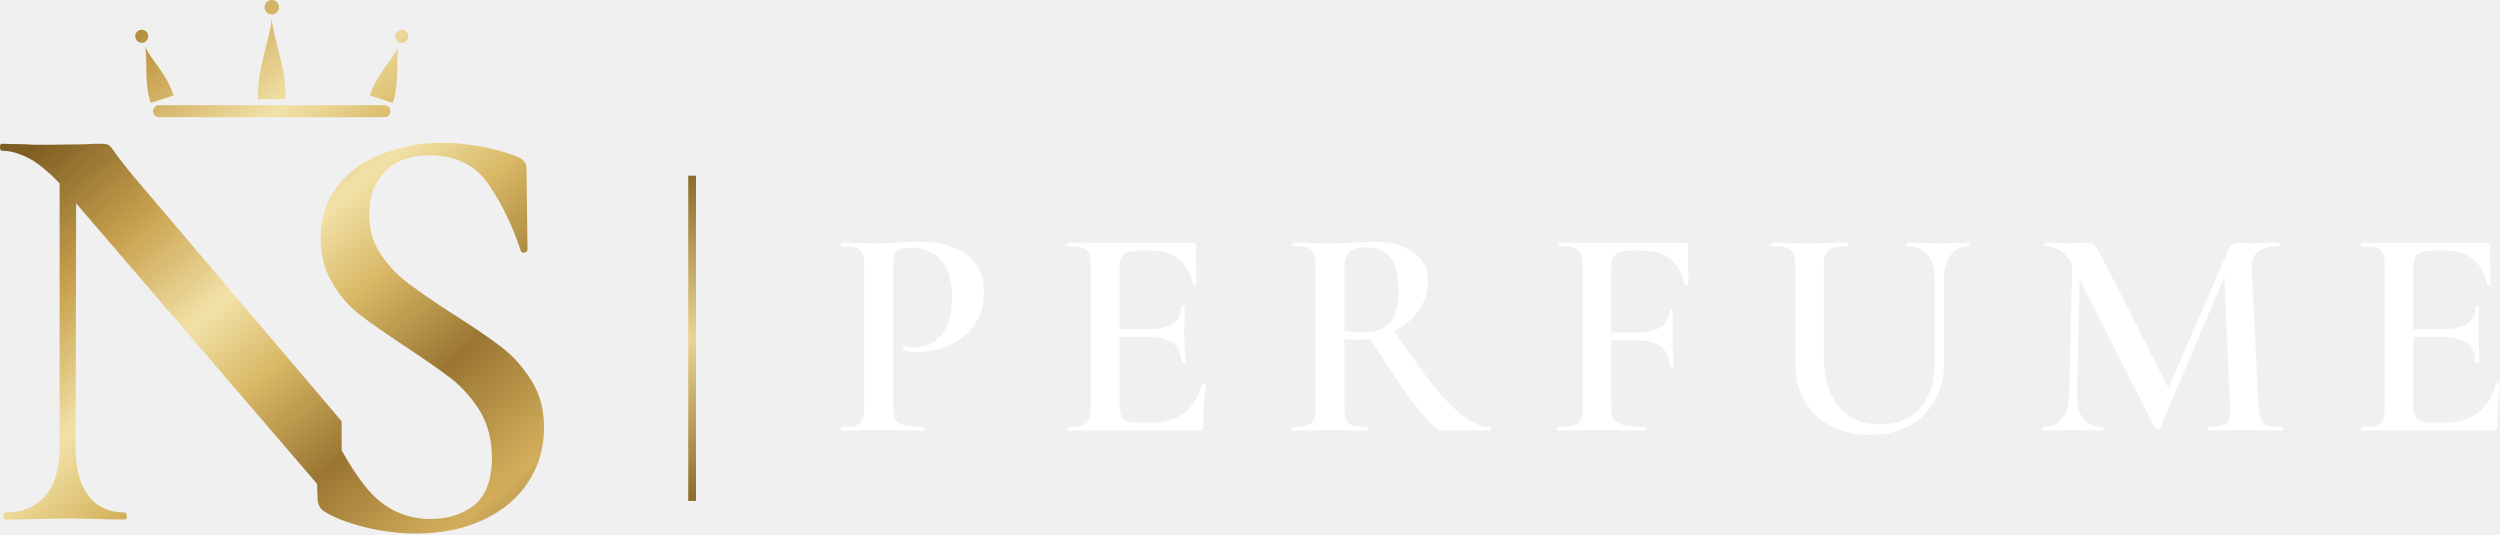
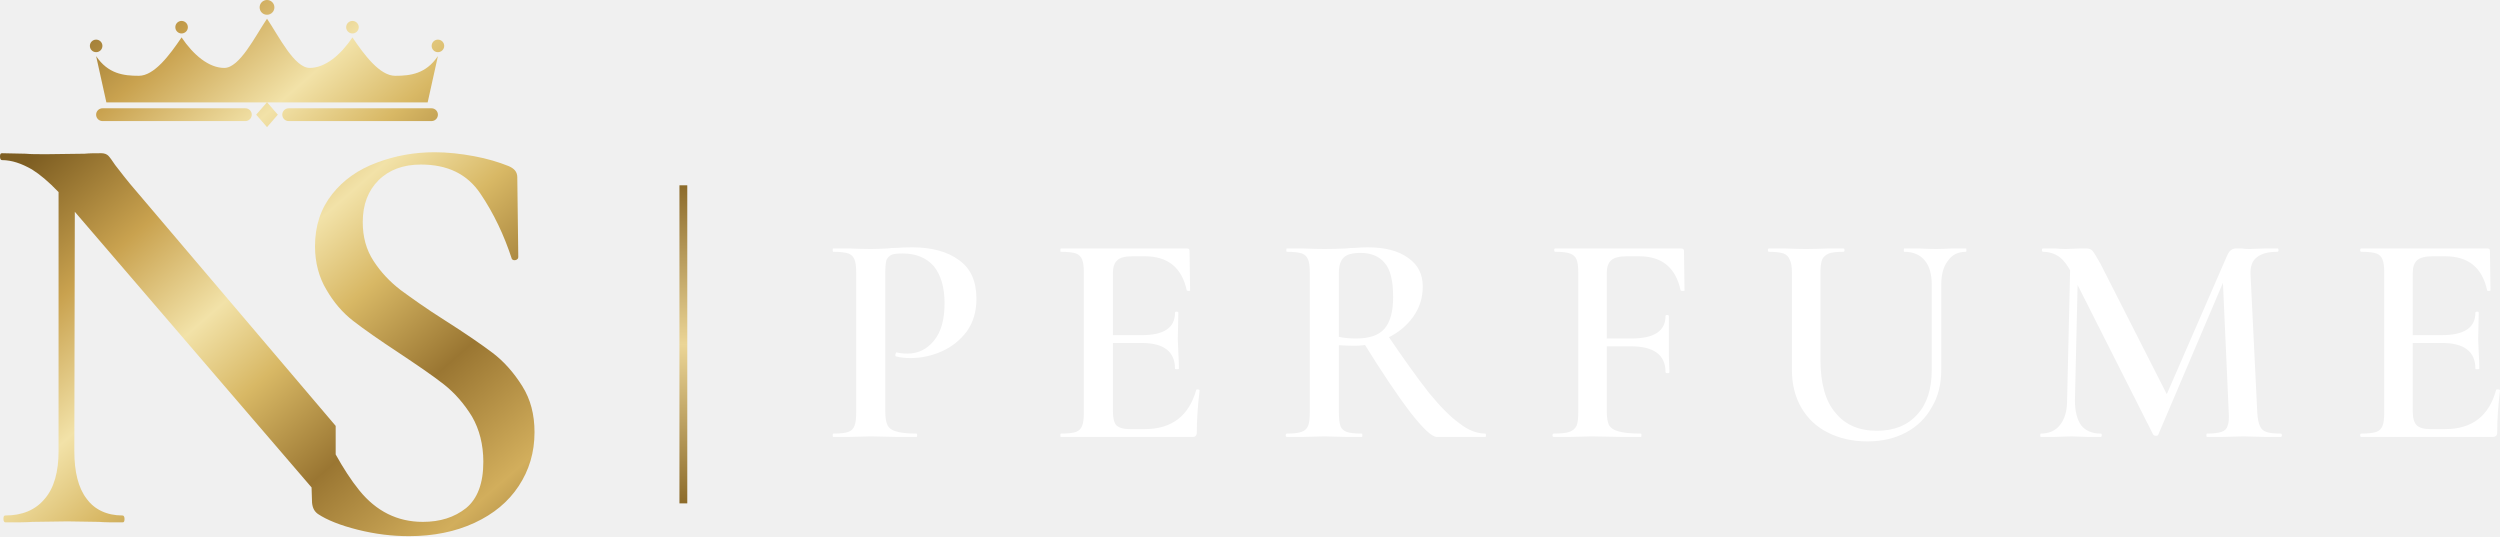
- <svg xmlns="http://www.w3.org/2000/svg" viewBox="0 0 449.15 96" width="449.15" height="96" role="img" aria-label="NS Perfume">
+ <svg xmlns="http://www.w3.org/2000/svg" viewBox="0 0 446.98 96" width="446.98" height="96" role="img" aria-label="NS Perfume">
  <defs>
    <linearGradient id="nsGold" gradientUnits="userSpaceOnUse" x1="8" y1="0" x2="100" y2="106">
      <stop offset="0" stop-color="#7E5E22" />
      <stop offset="0.18" stop-color="#C9A24F" />
      <stop offset="0.34" stop-color="#F2E2A8" />
      <stop offset="0.46" stop-color="#D8B865" />
      <stop offset="0.62" stop-color="#9A7632" />
      <stop offset="0.8" stop-color="#D2AE5C" />
      <stop offset="1" stop-color="#735420" />
    </linearGradient>
-     <linearGradient id="nsGoldRule" gradientUnits="userSpaceOnUse" x1="0" y1="31.56" x2="0" y2="90">
+     <linearGradient id="nsGoldRule" gradientUnits="userSpaceOnUse" x1="0" y1="33.13" x2="0" y2="90">
      <stop offset="0" stop-color="#8C6B2A" />
      <stop offset="0.5" stop-color="#EBD596" />
      <stop offset="1" stop-color="#8C6B2A" />
    </linearGradient>
  </defs>
-   <g transform="translate(0 0) scale(0.9)" fill="url(#nsGold)">
-     <path d="M51.45 19.8C51.45 13.08 53.8 8.28 54.25 3.8C54.7 8.28 57.05 13.08 57.05 19.8ZM30.09 20.54C28.67 16.15 29.56 12.39 28.98 9.34C30.29 12.15 33.23 14.66 34.66 19.06ZM73.84 19.06C75.27 14.66 78.21 12.15 79.52 9.34C78.94 12.39 79.83 16.15 78.41 20.54ZM31.75 21L76.75 21C77.41 21 77.95 21.54 77.95 22.2C77.95 22.86 77.41 23.4 76.75 23.4L31.75 23.4C31.09 23.4 30.55 22.86 30.55 22.2C30.55 21.54 31.09 21 31.75 21ZM54.25 0C55.05 0 55.7 0.65 55.7 1.45C55.7 2.25 55.05 2.9 54.25 2.9C53.45 2.9 52.8 2.25 52.8 1.45C52.8 0.65 53.45 0 54.25 0ZM28.3 5.94C29.02 5.94 29.6 6.52 29.6 7.24C29.6 7.96 29.02 8.55 28.3 8.55C27.58 8.55 26.99 7.96 26.99 7.24C26.99 6.52 27.58 5.94 28.3 5.94ZM80.2 5.94C80.92 5.94 81.51 6.52 81.51 7.24C81.51 7.96 80.92 8.55 80.2 8.55C79.48 8.55 78.9 7.96 78.9 7.24C78.9 6.52 79.48 5.94 80.2 5.94Z" />
-     <path transform="translate(0 28.4)" d="M15.1,60.8c0,4.2 0.8,7.5 2.5,9.7c1.6,2.2 4.1,3.4 7.3,3.4c0.2,0 0.4,0.2 0.4,0.7c0,0.5 -0.1,0.7 -0.4,0.7c-2.1,0 -3.7,0 -4.8,-0.1l-6.4,-0.1l-7.1,0.1c-1.3,0.1 -3.1,0.1 -5.5,0.1c-0.2,0 -0.4,-0.2 -0.4,-0.7c0,-0.5 0.1,-0.7 0.4,-0.7c3.4,0 6.1,-1.1 8,-3.4c1.9,-2.2 2.8,-5.5 2.8,-9.7v-52.6c-2,-2.1 -3.8,-3.6 -5.4,-4.6c-2.1,-1.2 -4.1,-1.9 -6.1,-1.9c-0.2,0 -0.4,-0.2 -0.4,-0.7c0,-0.5 0.1,-0.7 0.4,-0.7l4.8,0.1c1,0.1 2.4,0.1 4.3,0.1l7.7,-0.1c1,-0.1 2.1,-0.1 3.4,-0.1c0.6,0 1.1,0.2 1.4,0.5c0.3,0.3 0.8,1 1.4,1.9c1.4,1.8 2.4,3.1 3,3.8l41.8,49.2v5.8c1.5,2.7 3.1,5.2 4.8,7.3c3.4,4.2 7.7,6.4 12.9,6.4c3.5,0 6.4,-0.9 8.8,-2.8c2.3,-1.9 3.5,-5 3.5,-9.4c0,-3.5 -0.8,-6.6 -2.3,-9.2c-1.6,-2.6 -3.5,-4.8 -5.8,-6.6c-2.3,-1.8 -5.4,-3.9 -9.3,-6.5c-3.8,-2.5 -6.8,-4.6 -9,-6.3c-2.2,-1.7 -4,-3.8 -5.5,-6.4c-1.5,-2.5 -2.3,-5.5 -2.3,-8.8c0,-4.2 1.2,-7.7 3.5,-10.6c2.3,-2.9 5.3,-5 9.1,-6.4c3.7,-1.4 7.6,-2.1 11.7,-2.1c2.6,0 5.3,0.3 8,0.8c2.7,0.5 5,1.2 7,2c1.2,0.5 1.8,1.2 1.8,2.3l0.2,16.2c0,0.3 -0.2,0.5 -0.5,0.6c-0.4,0.1 -0.6,0 -0.8,-0.2c-1.6,-4.9 -3.7,-9.3 -6.4,-13.3c-2.7,-4 -6.7,-5.9 -12.1,-5.9c-3.6,0 -6.5,1.1 -8.6,3.2c-2.1,2.1 -3.2,4.9 -3.2,8.5c0,3 0.7,5.6 2.2,7.9c1.5,2.3 3.3,4.2 5.5,5.9c2.2,1.6 5.1,3.7 8.9,6.1c4.1,2.6 7.3,4.8 9.7,6.6c2.4,1.8 4.4,4.1 6.1,6.8c1.7,2.7 2.5,5.8 2.5,9.4c0,4.1 -1.1,7.7 -3.2,10.9c-2.1,3.2 -5.1,5.7 -9,7.5c-3.9,1.8 -8.3,2.7 -13.3,2.7c-3.4,0 -6.8,-0.4 -10.4,-1.3c-3.6,-0.9 -6.3,-2 -8.1,-3.2c-0.7,-0.5 -1.1,-1.2 -1.2,-2.3l-0.1,-3.1l-48.1,-56z" />
+   <g transform="translate(0 0) scale(0.88)" fill="url(#nsGold)">
+     <path d="M21.61 20.8L19.53 11.4C21.96 15 25.09 15.4 28.21 15.4C31.33 15.4 34.46 11.2 36.89 7.6C39.32 11.2 42.45 13.8 45.57 13.8C48.69 13.8 51.82 7.4 54.25 3.8C56.68 7.4 59.81 13.8 62.93 13.8C66.05 13.8 69.18 11.2 71.61 7.6C74.04 11.2 77.17 15.4 80.29 15.4C83.41 15.4 86.54 15 88.97 11.4L86.89 20.8ZM20.83 22L49.85 22C50.57 22 51.15 22.58 51.15 23.3C51.15 24.02 50.57 24.6 49.85 24.6L20.83 24.6C20.11 24.6 19.53 24.02 19.53 23.3C19.53 22.58 20.11 22 20.83 22ZM58.65 22L87.67 22C88.39 22 88.97 22.58 88.97 23.3C88.97 24.02 88.39 24.6 87.67 24.6L58.65 24.6C57.93 24.6 57.35 24.02 57.35 23.3C57.35 22.58 57.93 22 58.65 22ZM54.25 20.77L56.45 23.3L54.25 25.83L52.05 23.3ZM19.53 8.05C20.23 8.05 20.81 8.62 20.81 9.32C20.81 10.03 20.23 10.6 19.53 10.6C18.83 10.6 18.26 10.03 18.26 9.32C18.26 8.62 18.83 8.05 19.53 8.05ZM36.89 4.25C37.59 4.25 38.17 4.82 38.17 5.53C38.17 6.23 37.59 6.8 36.89 6.8C36.19 6.8 35.62 6.23 35.62 5.53C35.62 4.82 36.19 4.25 36.89 4.25ZM54.25 0C55.08 0 55.75 0.67 55.75 1.5C55.75 2.33 55.08 3 54.25 3C53.42 3 52.75 2.33 52.75 1.5C52.75 0.67 53.42 0 54.25 0ZM71.61 4.25C72.31 4.25 72.89 4.82 72.89 5.53C72.89 6.23 72.31 6.8 71.61 6.8C70.91 6.8 70.33 6.23 70.33 5.53C70.33 4.82 70.91 4.25 71.61 4.25ZM88.97 8.05C89.67 8.05 90.25 8.62 90.25 9.32C90.25 10.03 89.67 10.6 88.97 10.6C88.27 10.6 87.7 10.03 87.7 9.32C87.7 8.62 88.27 8.05 88.97 8.05Z" />
+     <path transform="translate(0 30.83)" d="M15.1,60.8c0,4.2 0.8,7.5 2.5,9.7c1.6,2.2 4.1,3.4 7.3,3.4c0.2,0 0.4,0.2 0.4,0.7c0,0.5 -0.1,0.7 -0.4,0.7c-2.1,0 -3.7,0 -4.8,-0.1l-6.4,-0.1l-7.1,0.1c-1.3,0.1 -3.1,0.1 -5.5,0.1c-0.2,0 -0.4,-0.2 -0.4,-0.7c0,-0.5 0.1,-0.7 0.4,-0.7c3.4,0 6.1,-1.1 8,-3.4c1.9,-2.2 2.8,-5.5 2.8,-9.7v-52.6c-2,-2.1 -3.8,-3.6 -5.4,-4.6c-2.1,-1.2 -4.1,-1.9 -6.1,-1.9c-0.2,0 -0.4,-0.2 -0.4,-0.7c0,-0.5 0.1,-0.7 0.4,-0.7l4.8,0.1c1,0.1 2.4,0.1 4.3,0.1l7.7,-0.1c1,-0.1 2.1,-0.1 3.4,-0.1c0.6,0 1.1,0.2 1.4,0.5c0.3,0.3 0.8,1 1.4,1.9c1.4,1.8 2.4,3.1 3,3.8l41.8,49.2v5.8c1.5,2.7 3.1,5.2 4.8,7.3c3.4,4.2 7.7,6.4 12.9,6.4c3.5,0 6.4,-0.9 8.8,-2.8c2.3,-1.9 3.5,-5 3.5,-9.4c0,-3.5 -0.8,-6.6 -2.3,-9.2c-1.6,-2.6 -3.5,-4.8 -5.8,-6.6c-2.3,-1.8 -5.4,-3.9 -9.3,-6.5c-3.8,-2.5 -6.8,-4.6 -9,-6.3c-2.2,-1.7 -4,-3.8 -5.5,-6.4c-1.5,-2.5 -2.3,-5.5 -2.3,-8.8c0,-4.2 1.2,-7.7 3.5,-10.6c2.3,-2.9 5.3,-5 9.1,-6.4c3.7,-1.4 7.6,-2.1 11.7,-2.1c2.6,0 5.3,0.3 8,0.8c2.7,0.5 5,1.2 7,2c1.2,0.5 1.8,1.2 1.8,2.3l0.2,16.2c0,0.3 -0.2,0.5 -0.5,0.6c-0.4,0.1 -0.6,0 -0.8,-0.2c-1.6,-4.9 -3.7,-9.3 -6.4,-13.3c-2.7,-4 -6.7,-5.9 -12.1,-5.9c-3.6,0 -6.5,1.1 -8.6,3.2c-2.1,2.1 -3.2,4.9 -3.2,8.5c0,3 0.7,5.6 2.2,7.9c1.5,2.3 3.3,4.2 5.5,5.9c2.2,1.6 5.1,3.7 8.9,6.1c4.1,2.6 7.3,4.8 9.7,6.6c2.4,1.8 4.4,4.1 6.1,6.8c1.7,2.7 2.5,5.8 2.5,9.4c0,4.1 -1.1,7.7 -3.2,10.9c-2.1,3.2 -5.1,5.7 -9,7.5c-3.9,1.8 -8.3,2.7 -13.3,2.7c-3.4,0 -6.8,-0.4 -10.4,-1.3c-3.6,-0.9 -6.3,-2 -8.1,-3.2c-0.7,-0.5 -1.1,-1.2 -1.2,-2.3l-0.1,-3.1l-48.1,-56z" />
  </g>
-   <rect x="123.65" y="31.56" width="1.4" height="58.44" fill="url(#nsGoldRule)" />
-   <path d="M160.45 72.73Q160.45 74.43 160.85 75.23Q161.25 76.03 162.35 76.33Q163.55 76.73 166.05 76.73L166.05 76.73Q166.15 76.73 166.15 77.03Q166.15 77.33 166.05 77.33L166.05 77.33Q163.85 77.33 162.55 77.33L162.55 77.33L157.85 77.23L153.95 77.33Q152.95 77.33 151.15 77.33L151.15 77.33Q151.05 77.33 151.05 77.03Q151.05 76.73 151.15 76.73L151.15 76.73Q153.05 76.73 153.85 76.43Q154.65 76.13 154.95 75.33Q155.25 74.63 155.25 72.93L155.25 72.93L155.25 47.93Q155.25 46.33 154.95 45.63Q154.65 44.83 153.85 44.53Q152.95 44.23 151.15 44.23L151.15 44.23Q151.05 44.23 151.05 43.93Q151.05 43.63 151.15 43.63L151.15 43.63L153.95 43.63Q156.35 43.73 157.85 43.73L157.85 43.73Q159.05 43.73 160.85 43.63L160.85 43.63Q161.45 43.53 162.55 43.53Q163.65 43.43 165.25 43.43L165.25 43.43Q170.55 43.43 173.65 45.73Q176.75 47.93 176.75 52.63L176.75 52.63Q176.75 56.03 175.05 58.43Q173.25 60.83 170.55 62.03Q167.85 63.23 164.95 63.23L164.95 63.23Q163.45 63.23 162.35 62.93L162.35 62.93Q162.25 62.93 162.25 62.63L162.25 62.63Q162.25 62.53 162.35 62.33Q162.45 62.13 162.55 62.23L162.55 62.23Q163.35 62.43 164.45 62.43L164.45 62.43Q167.25 62.43 169.15 60.13Q171.05 57.83 171.05 53.43L171.05 53.43Q171.05 49.23 169.15 46.83Q167.15 44.53 163.55 44.53L163.55 44.53Q162.25 44.53 161.65 44.73Q160.95 45.03 160.65 45.73Q160.45 46.53 160.45 48.03L160.45 48.03L160.45 72.73ZM191.85 77.33Q191.75 77.33 191.75 77.03Q191.75 76.73 191.85 76.73L191.85 76.73Q193.75 76.73 194.55 76.43Q195.35 76.13 195.65 75.33Q195.95 74.63 195.95 72.93L195.95 72.93L195.95 47.93Q195.95 46.33 195.65 45.63Q195.35 44.83 194.55 44.53Q193.65 44.23 191.85 44.23L191.85 44.23Q191.75 44.23 191.75 43.93Q191.75 43.63 191.85 43.63L191.85 43.63L214.35 43.63Q214.85 43.63 214.85 44.03L214.85 44.03L214.95 51.13Q214.95 51.23 214.75 51.23Q214.45 51.23 214.35 51.13L214.35 51.13Q213.05 45.03 206.85 45.03L206.85 45.03L204.65 45.03Q202.65 45.03 201.95 45.73Q201.15 46.43 201.15 48.03L201.15 48.03L201.15 72.73Q201.15 74.53 201.75 75.23Q202.45 75.93 204.15 75.93L204.15 75.93L206.85 75.93Q214.05 75.93 216.05 68.93L216.05 68.93Q216.05 68.83 216.25 68.83L216.25 68.83Q216.65 68.83 216.65 69.03L216.65 69.03Q216.15 73.13 216.15 76.53L216.15 76.53Q216.15 76.93 215.95 77.13Q215.85 77.33 215.35 77.33L215.35 77.33L191.85 77.33ZM212.25 65.13Q212.25 60.53 206.25 60.53L206.25 60.53L198.65 60.53L198.65 59.13L206.35 59.13Q212.25 59.13 212.25 55.13L212.25 55.13Q212.25 54.93 212.55 54.93Q212.85 54.93 212.85 55.13L212.85 55.13L212.75 59.83L212.85 62.33Q212.95 64.03 212.95 65.13L212.95 65.13Q212.95 65.23 212.65 65.23Q212.25 65.23 212.25 65.13L212.25 65.13ZM259.05 77.33Q257.75 77.33 254.25 72.83Q250.75 68.23 245.75 60.13L245.75 60.13L250.05 58.83Q254.65 65.63 257.65 69.43Q260.75 73.23 263.15 74.93Q265.45 76.73 267.75 76.73L267.75 76.73Q267.85 76.73 267.85 77.03Q267.85 77.33 267.75 77.33L267.75 77.33L259.05 77.33ZM246.75 43.43Q251.35 43.43 253.95 45.33Q256.55 47.13 256.55 50.43L256.55 50.43Q256.55 53.43 254.85 55.83Q253.15 58.23 250.25 59.63Q247.45 61.03 244.35 61.03L244.35 61.03Q243.15 61.03 241.55 60.93L241.55 60.93L241.55 72.93Q241.55 74.63 241.85 75.43Q242.15 76.13 242.95 76.43Q243.75 76.73 245.65 76.73L245.65 76.73Q245.75 76.73 245.75 77.03Q245.75 77.33 245.65 77.33L245.65 77.33Q243.85 77.33 242.85 77.33L242.85 77.33L238.95 77.23L235.05 77.33Q234.05 77.33 232.25 77.33L232.25 77.33Q232.05 77.33 232.05 77.03Q232.05 76.73 232.25 76.73L232.25 76.73Q234.05 76.73 234.85 76.43Q235.75 76.13 236.05 75.33Q236.35 74.63 236.35 72.93L236.35 72.93L236.35 47.93Q236.35 46.33 236.05 45.63Q235.75 44.83 234.95 44.53Q234.05 44.23 232.25 44.23L232.25 44.23Q232.15 44.23 232.15 43.93Q232.15 43.63 232.25 43.63L232.25 43.63L235.05 43.63Q237.45 43.73 238.95 43.73L238.95 43.73Q240.75 43.73 242.85 43.63L242.85 43.63Q243.55 43.53 244.55 43.53Q245.55 43.43 246.75 43.43L246.75 43.43ZM251.25 52.33Q251.25 47.93 249.75 46.23Q248.25 44.43 245.45 44.43L245.45 44.43Q243.25 44.43 242.45 45.23Q241.55 46.03 241.55 48.03L241.55 48.03L241.55 59.43Q242.85 59.73 244.65 59.73L244.65 59.73Q248.25 59.73 249.75 57.93Q251.25 56.13 251.25 52.33L251.25 52.33ZM279.95 77.33Q279.75 77.33 279.75 77.03Q279.75 76.73 279.95 76.73L279.95 76.73Q281.95 76.73 282.75 76.43Q283.65 76.13 284.05 75.33Q284.35 74.63 284.35 72.93L284.35 72.93L284.35 47.93Q284.35 46.33 284.05 45.63Q283.75 44.83 282.85 44.53Q282.05 44.23 280.25 44.23L280.25 44.23Q280.05 44.23 280.05 43.93Q280.05 43.63 280.25 43.63L280.25 43.63L302.65 43.63Q303.25 43.63 303.25 44.03L303.25 44.03L303.35 51.13Q303.35 51.23 303.05 51.23Q302.75 51.23 302.65 51.13L302.65 51.13Q301.35 45.03 295.25 45.03L295.25 45.03L293.05 45.03Q291.05 45.03 290.25 45.73Q289.45 46.43 289.45 48.03L289.45 48.03L289.45 72.73Q289.45 74.43 289.85 75.23Q290.35 76.03 291.55 76.33Q292.85 76.73 295.55 76.73L295.55 76.73Q295.65 76.73 295.65 77.03Q295.65 77.33 295.55 77.33L295.55 77.33Q293.25 77.33 292.05 77.33L292.05 77.33L286.75 77.23L282.85 77.33Q281.75 77.33 279.95 77.33L279.95 77.33ZM299.95 65.73Q299.95 61.13 293.75 61.13L293.75 61.13L287.05 61.13L287.05 59.73L293.85 59.73Q299.95 59.73 299.95 55.73L299.95 55.73Q299.95 55.53 300.25 55.53Q300.55 55.53 300.55 55.73L300.55 55.73L300.55 60.43Q300.55 62.13 300.55 62.93L300.55 62.93L300.65 65.73Q300.65 65.93 300.35 65.93Q299.95 65.93 299.95 65.73L299.95 65.73ZM347.55 50.13Q347.55 47.33 346.35 45.83Q345.05 44.23 342.65 44.23L342.65 44.23Q342.55 44.23 342.55 43.93Q342.55 43.63 342.65 43.63L342.65 43.63L345.15 43.63Q347.15 43.73 348.35 43.73L348.35 43.73Q349.35 43.73 351.25 43.63L351.25 43.63L353.65 43.63Q353.75 43.63 353.75 43.93Q353.75 44.23 353.65 44.23L353.65 44.23Q351.55 44.23 350.45 45.83Q349.25 47.33 349.25 50.13L349.25 50.13L349.25 65.33Q349.25 69.23 347.55 72.03Q345.95 74.93 342.95 76.53Q339.95 78.13 336.05 78.13L336.05 78.13Q332.05 78.13 328.95 76.53Q325.95 75.03 324.25 72.13Q322.55 69.23 322.55 65.33L322.55 65.33L322.55 47.93Q322.55 46.33 322.15 45.63Q321.85 44.83 321.05 44.53Q320.15 44.23 318.45 44.23L318.45 44.23Q318.25 44.23 318.25 43.93Q318.25 43.63 318.45 43.63L318.45 43.63L321.25 43.63Q323.55 43.73 325.05 43.73L325.05 43.73Q326.65 43.73 329.05 43.63L329.05 43.63L331.75 43.63Q331.95 43.63 331.95 43.93Q331.95 44.23 331.75 44.23L331.75 44.23Q329.95 44.23 329.15 44.53Q328.25 44.93 327.95 45.63Q327.65 46.43 327.65 48.03L327.65 48.03L327.65 63.43Q327.65 69.93 330.35 73.03Q332.95 76.23 337.75 76.23L337.75 76.23Q342.35 76.23 344.95 73.33Q347.55 70.53 347.55 65.33L347.55 65.33L347.55 50.13ZM371.75 70.83L372.35 44.83L373.75 44.93L373.15 70.83Q373.15 73.63 374.25 75.23Q375.45 76.73 377.75 76.73L377.75 76.73Q377.95 76.73 377.95 77.03Q377.95 77.33 377.75 77.33L377.75 77.33Q376.25 77.33 375.45 77.33L375.45 77.33L372.55 77.23L369.35 77.33Q368.55 77.33 367.05 77.33L367.05 77.33Q366.95 77.33 366.95 77.03Q366.95 76.73 367.05 76.73L367.05 76.73Q369.25 76.73 370.45 75.23Q371.75 73.63 371.75 70.83L371.75 70.83ZM409.95 76.73Q410.15 76.73 410.15 77.03Q410.15 77.33 409.95 77.33L409.95 77.33Q408.25 77.33 407.15 77.33L407.15 77.33L403.25 77.23L399.45 77.33Q398.45 77.33 396.75 77.33L396.75 77.33Q396.65 77.33 396.65 77.03Q396.65 76.73 396.75 76.73L396.75 76.73Q398.45 76.73 399.35 76.43Q400.25 76.13 400.45 75.33Q400.75 74.63 400.65 72.93L400.65 72.93L399.55 48.33L401.85 44.53L388.05 76.93Q387.95 77.13 387.65 77.13L387.65 77.13Q387.35 77.13 387.15 76.93L387.15 76.93L372.55 48.03Q371.55 46.03 370.35 45.13Q369.05 44.23 367.45 44.23L367.45 44.23Q367.25 44.23 367.25 43.93Q367.25 43.63 367.45 43.63L367.45 43.63L369.75 43.63Q370.45 43.73 371.55 43.73L371.55 43.73L374.05 43.63Q374.55 43.63 375.25 43.63L375.25 43.63Q375.95 43.63 376.35 44.13Q376.75 44.63 377.75 46.43L377.75 46.43L389.85 70.23L387.55 74.33L400.35 44.93Q400.65 44.23 401.05 43.93Q401.45 43.63 401.95 43.63L401.95 43.63Q402.35 43.63 402.95 43.63Q403.55 43.73 404.35 43.73L404.35 43.73L407.25 43.63Q407.95 43.63 409.35 43.63L409.35 43.63Q409.55 43.63 409.55 43.93Q409.55 44.23 409.35 44.23L409.35 44.23Q406.85 44.23 405.65 45.23Q404.45 46.13 404.55 48.33L404.55 48.33L405.75 72.93Q405.85 74.63 406.25 75.43Q406.55 76.13 407.35 76.43Q408.15 76.73 409.95 76.73L409.95 76.73ZM424.35 77.33Q424.15 77.33 424.15 77.03Q424.15 76.73 424.35 76.73L424.35 76.73Q426.15 76.73 427.05 76.43Q427.85 76.13 428.15 75.33Q428.45 74.63 428.45 72.93L428.45 72.93L428.45 47.93Q428.45 46.33 428.15 45.63Q427.85 44.83 427.05 44.53Q426.15 44.23 424.35 44.23L424.35 44.23Q424.15 44.23 424.15 43.93Q424.15 43.63 424.35 43.63L424.35 43.63L446.85 43.63Q447.35 43.63 447.35 44.03L447.35 44.03L447.45 51.13Q447.45 51.23 447.15 51.23Q446.85 51.23 446.85 51.13L446.85 51.13Q445.55 45.03 439.35 45.03L439.35 45.03L437.15 45.03Q435.15 45.03 434.35 45.73Q433.55 46.43 433.55 48.03L433.55 48.03L433.55 72.73Q433.55 74.53 434.25 75.23Q434.95 75.93 436.65 75.93L436.65 75.93L439.35 75.93Q446.55 75.93 448.45 68.93L448.45 68.93Q448.45 68.83 448.75 68.83L448.75 68.83Q449.15 68.83 449.15 69.03L449.15 69.03Q448.65 73.13 448.65 76.53L448.65 76.53Q448.65 76.93 448.45 77.13Q448.25 77.33 447.75 77.33L447.75 77.33L424.35 77.33ZM444.75 65.13Q444.75 60.53 438.75 60.53L438.75 60.53L431.15 60.53L431.15 59.13L438.75 59.13Q444.75 59.13 444.75 55.13L444.75 55.13Q444.75 54.93 445.05 54.93Q445.35 54.93 445.35 55.13L445.35 55.13L445.25 59.83L445.35 62.33Q445.45 64.03 445.45 65.13L445.45 65.13Q445.45 65.23 445.05 65.23Q444.75 65.23 444.75 65.13L444.75 65.13Z" fill="#FFFFFF" />
+   <rect x="121.48" y="33.13" width="1.4" height="56.87" fill="url(#nsGoldRule)" />
+   <path d="M158.28 73.52Q158.28 75.22 158.68 76.02Q159.08 76.82 160.18 77.12Q161.38 77.52 163.88 77.52L163.88 77.52Q163.98 77.52 163.98 77.82Q163.98 78.12 163.88 78.12L163.88 78.12Q161.68 78.12 160.38 78.12L160.38 78.12L155.68 78.02L151.78 78.12Q150.78 78.12 148.98 78.12L148.98 78.12Q148.88 78.12 148.88 77.82Q148.88 77.52 148.98 77.52L148.98 77.52Q150.88 77.52 151.68 77.22Q152.48 76.92 152.78 76.12Q153.08 75.42 153.08 73.72L153.08 73.72L153.08 48.72Q153.08 47.12 152.78 46.42Q152.48 45.62 151.68 45.32Q150.78 45.02 148.98 45.02L148.98 45.02Q148.88 45.02 148.88 44.72Q148.88 44.42 148.98 44.42L148.98 44.42L151.78 44.42Q154.18 44.52 155.68 44.52L155.68 44.52Q156.88 44.52 158.68 44.42L158.68 44.42Q159.28 44.32 160.38 44.32Q161.48 44.22 163.08 44.22L163.08 44.22Q168.38 44.22 171.48 46.52Q174.58 48.72 174.58 53.42L174.58 53.42Q174.58 56.82 172.88 59.22Q171.08 61.62 168.38 62.82Q165.68 64.02 162.78 64.02L162.78 64.02Q161.28 64.02 160.18 63.72L160.18 63.72Q160.08 63.72 160.08 63.42L160.08 63.42Q160.08 63.32 160.18 63.12Q160.28 62.92 160.38 63.02L160.38 63.02Q161.18 63.22 162.28 63.22L162.28 63.22Q165.08 63.22 166.98 60.92Q168.88 58.62 168.88 54.22L168.88 54.22Q168.88 50.02 166.98 47.62Q164.98 45.32 161.38 45.32L161.38 45.32Q160.08 45.32 159.48 45.52Q158.78 45.82 158.48 46.52Q158.28 47.32 158.28 48.82L158.28 48.82L158.28 73.52ZM189.68 78.12Q189.58 78.12 189.58 77.82Q189.58 77.52 189.68 77.52L189.68 77.52Q191.58 77.52 192.38 77.22Q193.18 76.92 193.48 76.12Q193.78 75.42 193.78 73.72L193.78 73.72L193.78 48.72Q193.78 47.12 193.48 46.42Q193.18 45.62 192.38 45.32Q191.48 45.02 189.68 45.02L189.68 45.02Q189.58 45.02 189.58 44.72Q189.58 44.42 189.68 44.42L189.68 44.42L212.18 44.42Q212.68 44.42 212.68 44.82L212.68 44.82L212.78 51.92Q212.78 52.02 212.58 52.02Q212.28 52.02 212.18 51.92L212.18 51.92Q210.88 45.82 204.68 45.82L204.68 45.82L202.48 45.82Q200.48 45.82 199.78 46.52Q198.98 47.22 198.98 48.82L198.98 48.82L198.98 73.52Q198.98 75.32 199.58 76.02Q200.28 76.72 201.98 76.72L201.98 76.72L204.68 76.72Q211.88 76.72 213.88 69.72L213.88 69.72Q213.88 69.62 214.08 69.62L214.08 69.62Q214.48 69.62 214.48 69.82L214.48 69.82Q213.98 73.92 213.98 77.32L213.98 77.32Q213.98 77.72 213.78 77.92Q213.68 78.12 213.18 78.12L213.18 78.12L189.68 78.12ZM210.08 65.92Q210.08 61.32 204.08 61.32L204.08 61.32L196.48 61.32L196.48 59.92L204.18 59.92Q210.08 59.92 210.08 55.92L210.08 55.92Q210.08 55.72 210.38 55.72Q210.68 55.72 210.68 55.92L210.68 55.92L210.58 60.62L210.68 63.12Q210.78 64.82 210.78 65.92L210.78 65.92Q210.78 66.02 210.48 66.02Q210.08 66.02 210.08 65.92L210.08 65.92ZM256.88 78.12Q255.58 78.12 252.08 73.62Q248.58 69.02 243.58 60.92L243.58 60.92L247.88 59.62Q252.48 66.42 255.48 70.22Q258.58 74.02 260.98 75.72Q263.28 77.52 265.58 77.52L265.58 77.52Q265.68 77.52 265.68 77.82Q265.68 78.12 265.58 78.12L265.58 78.12L256.88 78.12ZM244.58 44.22Q249.18 44.22 251.78 46.12Q254.38 47.92 254.38 51.22L254.38 51.22Q254.38 54.22 252.68 56.62Q250.98 59.02 248.08 60.42Q245.28 61.82 242.18 61.82L242.18 61.82Q240.98 61.82 239.38 61.72L239.38 61.72L239.38 73.72Q239.38 75.42 239.68 76.22Q239.98 76.92 240.78 77.22Q241.58 77.52 243.48 77.52L243.48 77.52Q243.58 77.52 243.58 77.82Q243.58 78.12 243.48 78.12L243.48 78.12Q241.68 78.12 240.68 78.12L240.68 78.12L236.78 78.02L232.88 78.12Q231.88 78.12 230.08 78.12L230.08 78.12Q229.88 78.12 229.88 77.82Q229.88 77.52 230.08 77.52L230.08 77.52Q231.88 77.52 232.68 77.22Q233.58 76.92 233.88 76.12Q234.18 75.42 234.18 73.72L234.18 73.72L234.18 48.72Q234.18 47.12 233.88 46.42Q233.58 45.62 232.78 45.32Q231.88 45.02 230.08 45.02L230.08 45.02Q229.98 45.02 229.98 44.72Q229.98 44.42 230.08 44.42L230.08 44.42L232.88 44.42Q235.28 44.52 236.78 44.52L236.78 44.52Q238.58 44.52 240.68 44.42L240.68 44.42Q241.38 44.32 242.38 44.32Q243.38 44.22 244.58 44.22L244.58 44.22ZM249.08 53.12Q249.08 48.72 247.58 47.02Q246.08 45.22 243.28 45.22L243.28 45.22Q241.08 45.22 240.28 46.02Q239.38 46.82 239.38 48.82L239.38 48.82L239.38 60.22Q240.68 60.52 242.48 60.52L242.48 60.52Q246.08 60.52 247.58 58.72Q249.08 56.92 249.08 53.12L249.08 53.12ZM277.78 78.12Q277.58 78.12 277.58 77.82Q277.58 77.52 277.78 77.52L277.78 77.52Q279.78 77.52 280.58 77.22Q281.48 76.92 281.88 76.12Q282.18 75.42 282.18 73.72L282.18 73.72L282.18 48.72Q282.18 47.12 281.88 46.42Q281.58 45.62 280.68 45.32Q279.88 45.02 278.08 45.02L278.08 45.02Q277.88 45.02 277.88 44.72Q277.88 44.42 278.08 44.42L278.08 44.42L300.48 44.42Q301.08 44.42 301.08 44.82L301.08 44.82L301.18 51.92Q301.18 52.02 300.88 52.02Q300.58 52.02 300.48 51.92L300.48 51.92Q299.18 45.82 293.08 45.82L293.08 45.82L290.88 45.82Q288.88 45.82 288.08 46.52Q287.28 47.22 287.28 48.82L287.28 48.82L287.28 73.52Q287.28 75.22 287.68 76.02Q288.18 76.82 289.38 77.12Q290.68 77.52 293.38 77.52L293.38 77.52Q293.48 77.52 293.48 77.82Q293.48 78.12 293.38 78.12L293.38 78.12Q291.08 78.12 289.88 78.12L289.88 78.12L284.58 78.02L280.68 78.12Q279.58 78.12 277.78 78.12L277.78 78.12ZM297.78 66.52Q297.78 61.92 291.58 61.92L291.58 61.92L284.88 61.92L284.88 60.52L291.68 60.52Q297.78 60.52 297.78 56.52L297.78 56.52Q297.78 56.32 298.08 56.32Q298.38 56.32 298.38 56.52L298.38 56.52L298.38 61.22Q298.38 62.92 298.38 63.72L298.38 63.72L298.48 66.52Q298.48 66.72 298.18 66.72Q297.78 66.72 297.78 66.52L297.78 66.52ZM345.38 50.92Q345.38 48.12 344.18 46.62Q342.88 45.02 340.48 45.02L340.48 45.02Q340.38 45.02 340.38 44.72Q340.38 44.42 340.48 44.42L340.48 44.42L342.98 44.42Q344.98 44.52 346.18 44.52L346.18 44.52Q347.18 44.52 349.08 44.42L349.08 44.42L351.48 44.42Q351.58 44.42 351.58 44.72Q351.58 45.02 351.48 45.02L351.48 45.02Q349.38 45.02 348.28 46.62Q347.08 48.12 347.08 50.92L347.08 50.92L347.08 66.12Q347.08 70.02 345.38 72.82Q343.78 75.72 340.78 77.32Q337.78 78.92 333.88 78.92L333.88 78.92Q329.88 78.92 326.78 77.32Q323.78 75.82 322.08 72.92Q320.38 70.02 320.38 66.12L320.38 66.12L320.38 48.72Q320.38 47.12 319.98 46.42Q319.68 45.62 318.88 45.32Q317.98 45.02 316.28 45.02L316.28 45.02Q316.08 45.02 316.08 44.72Q316.08 44.42 316.28 44.42L316.28 44.42L319.08 44.42Q321.38 44.52 322.88 44.52L322.88 44.52Q324.48 44.52 326.88 44.42L326.88 44.42L329.58 44.42Q329.78 44.42 329.78 44.72Q329.78 45.02 329.58 45.02L329.58 45.02Q327.78 45.02 326.98 45.32Q326.08 45.72 325.78 46.42Q325.48 47.22 325.48 48.82L325.48 48.82L325.48 64.22Q325.48 70.72 328.18 73.82Q330.78 77.02 335.58 77.02L335.58 77.02Q340.18 77.02 342.78 74.12Q345.38 71.32 345.38 66.12L345.38 66.12L345.38 50.92ZM369.58 71.62L370.18 45.62L371.58 45.72L370.98 71.62Q370.98 74.42 372.08 76.02Q373.28 77.52 375.58 77.52L375.58 77.52Q375.78 77.52 375.78 77.82Q375.78 78.12 375.58 78.12L375.58 78.12Q374.08 78.12 373.28 78.12L373.28 78.12L370.38 78.02L367.18 78.12Q366.38 78.12 364.88 78.12L364.88 78.12Q364.78 78.12 364.78 77.82Q364.78 77.52 364.88 77.52L364.88 77.52Q367.08 77.52 368.28 76.02Q369.58 74.42 369.58 71.62L369.58 71.62ZM407.78 77.52Q407.98 77.52 407.98 77.82Q407.98 78.12 407.78 78.12L407.78 78.12Q406.08 78.12 404.98 78.12L404.98 78.12L401.08 78.02L397.28 78.12Q396.28 78.12 394.58 78.12L394.58 78.12Q394.48 78.12 394.48 77.82Q394.48 77.52 394.58 77.52L394.58 77.52Q396.28 77.52 397.18 77.22Q398.08 76.92 398.28 76.12Q398.58 75.42 398.48 73.72L398.48 73.72L397.38 49.12L399.68 45.32L385.88 77.72Q385.78 77.92 385.48 77.92L385.48 77.92Q385.18 77.92 384.98 77.72L384.98 77.72L370.38 48.82Q369.38 46.82 368.18 45.92Q366.88 45.02 365.28 45.02L365.28 45.02Q365.08 45.02 365.08 44.72Q365.08 44.42 365.28 44.42L365.28 44.42L367.58 44.42Q368.28 44.52 369.38 44.52L369.38 44.52L371.88 44.42Q372.38 44.42 373.08 44.42L373.08 44.42Q373.78 44.42 374.18 44.92Q374.58 45.42 375.58 47.22L375.58 47.22L387.68 71.02L385.38 75.12L398.18 45.72Q398.48 45.02 398.88 44.72Q399.28 44.42 399.78 44.42L399.78 44.42Q400.18 44.42 400.78 44.42Q401.38 44.52 402.18 44.52L402.18 44.52L405.08 44.42Q405.78 44.42 407.18 44.42L407.18 44.42Q407.38 44.42 407.38 44.72Q407.38 45.02 407.18 45.02L407.18 45.02Q404.68 45.02 403.48 46.02Q402.28 46.92 402.38 49.12L402.38 49.12L403.58 73.72Q403.68 75.42 404.08 76.22Q404.38 76.92 405.18 77.22Q405.98 77.52 407.78 77.52L407.78 77.52ZM422.18 78.12Q421.98 78.12 421.98 77.82Q421.98 77.52 422.18 77.52L422.18 77.52Q423.98 77.52 424.88 77.22Q425.68 76.92 425.98 76.12Q426.28 75.42 426.28 73.72L426.28 73.72L426.28 48.72Q426.28 47.12 425.98 46.42Q425.68 45.62 424.88 45.32Q423.98 45.02 422.18 45.02L422.18 45.02Q421.98 45.02 421.98 44.72Q421.98 44.42 422.18 44.42L422.18 44.42L444.68 44.42Q445.18 44.42 445.18 44.82L445.18 44.82L445.28 51.92Q445.28 52.02 444.98 52.02Q444.68 52.02 444.68 51.92L444.68 51.92Q443.38 45.82 437.18 45.82L437.18 45.82L434.98 45.82Q432.98 45.82 432.18 46.52Q431.38 47.22 431.38 48.82L431.38 48.82L431.38 73.52Q431.38 75.32 432.08 76.02Q432.78 76.72 434.48 76.72L434.48 76.72L437.18 76.72Q444.38 76.72 446.28 69.72L446.28 69.72Q446.28 69.62 446.58 69.62L446.58 69.62Q446.98 69.62 446.98 69.82L446.98 69.82Q446.48 73.92 446.48 77.32L446.48 77.32Q446.48 77.72 446.28 77.92Q446.08 78.12 445.58 78.12L445.58 78.12L422.18 78.12ZM442.58 65.92Q442.58 61.32 436.58 61.32L436.58 61.32L428.98 61.32L428.98 59.92L436.58 59.92Q442.58 59.92 442.58 55.92L442.58 55.92Q442.58 55.72 442.88 55.72Q443.18 55.72 443.18 55.92L443.18 55.92L443.08 60.62L443.18 63.12Q443.28 64.82 443.28 65.92L443.28 65.92Q443.28 66.02 442.88 66.02Q442.58 66.02 442.58 65.92L442.58 65.92Z" fill="#FFFFFF" />
</svg>
